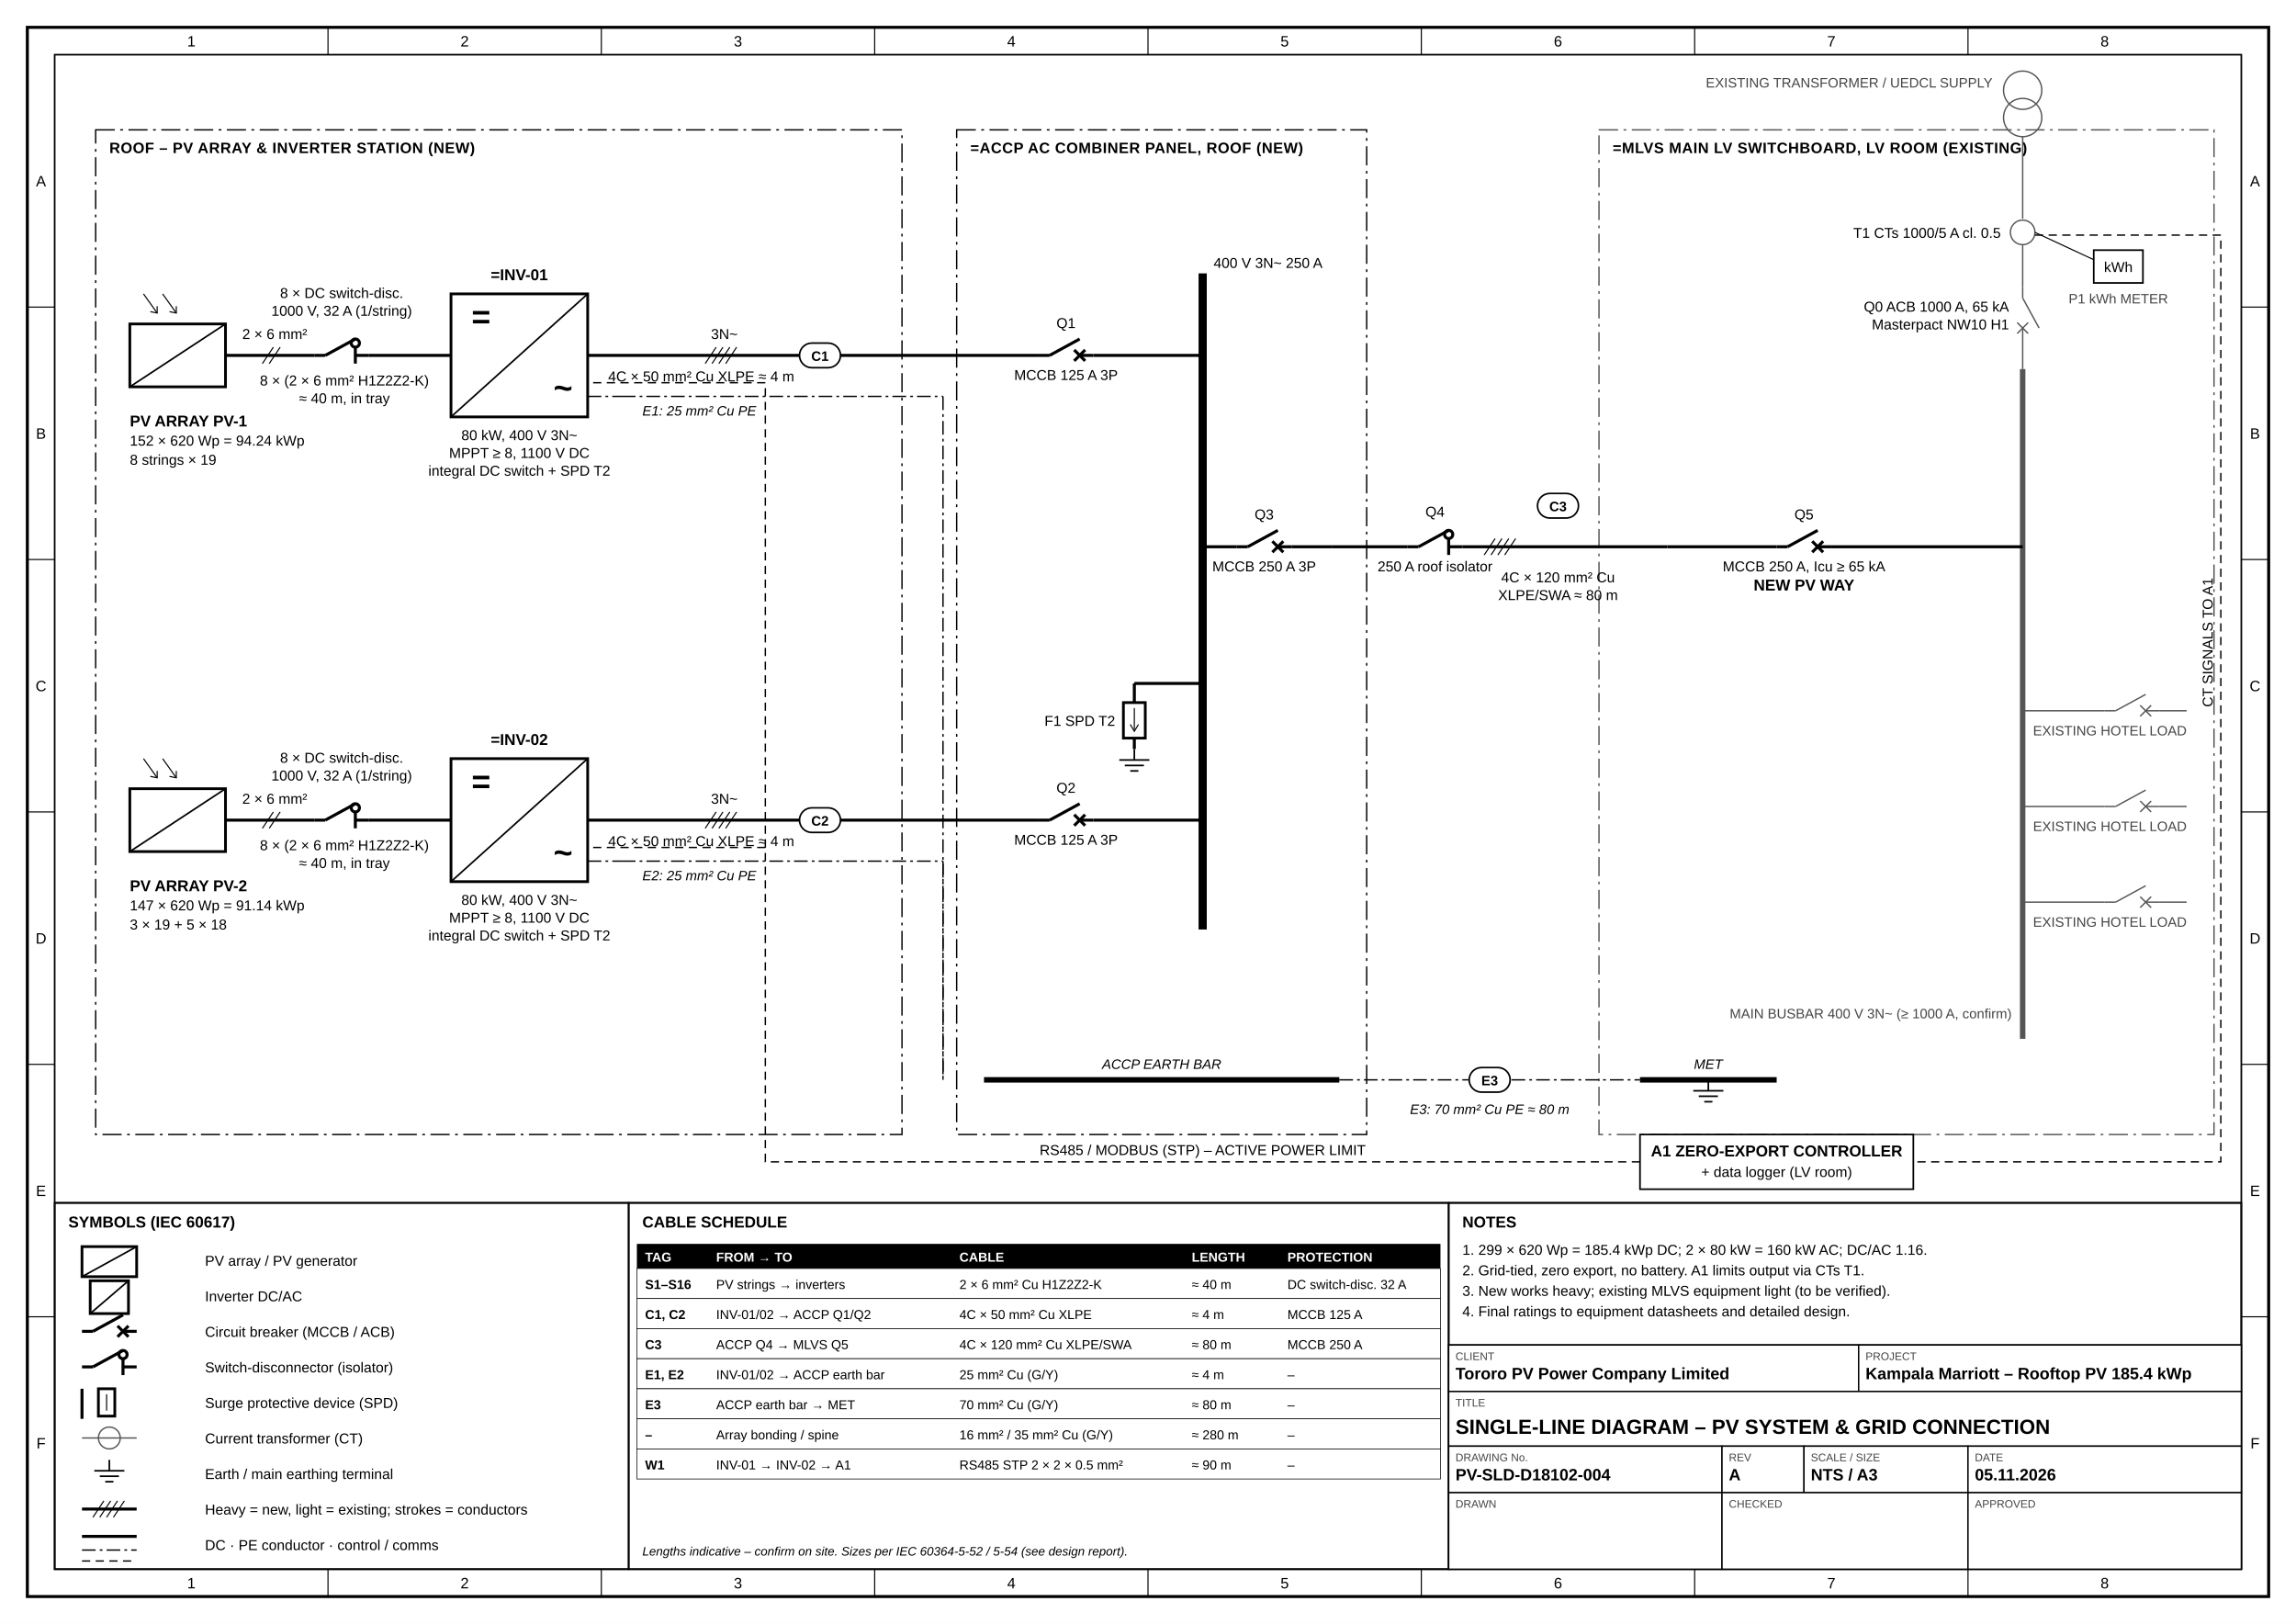
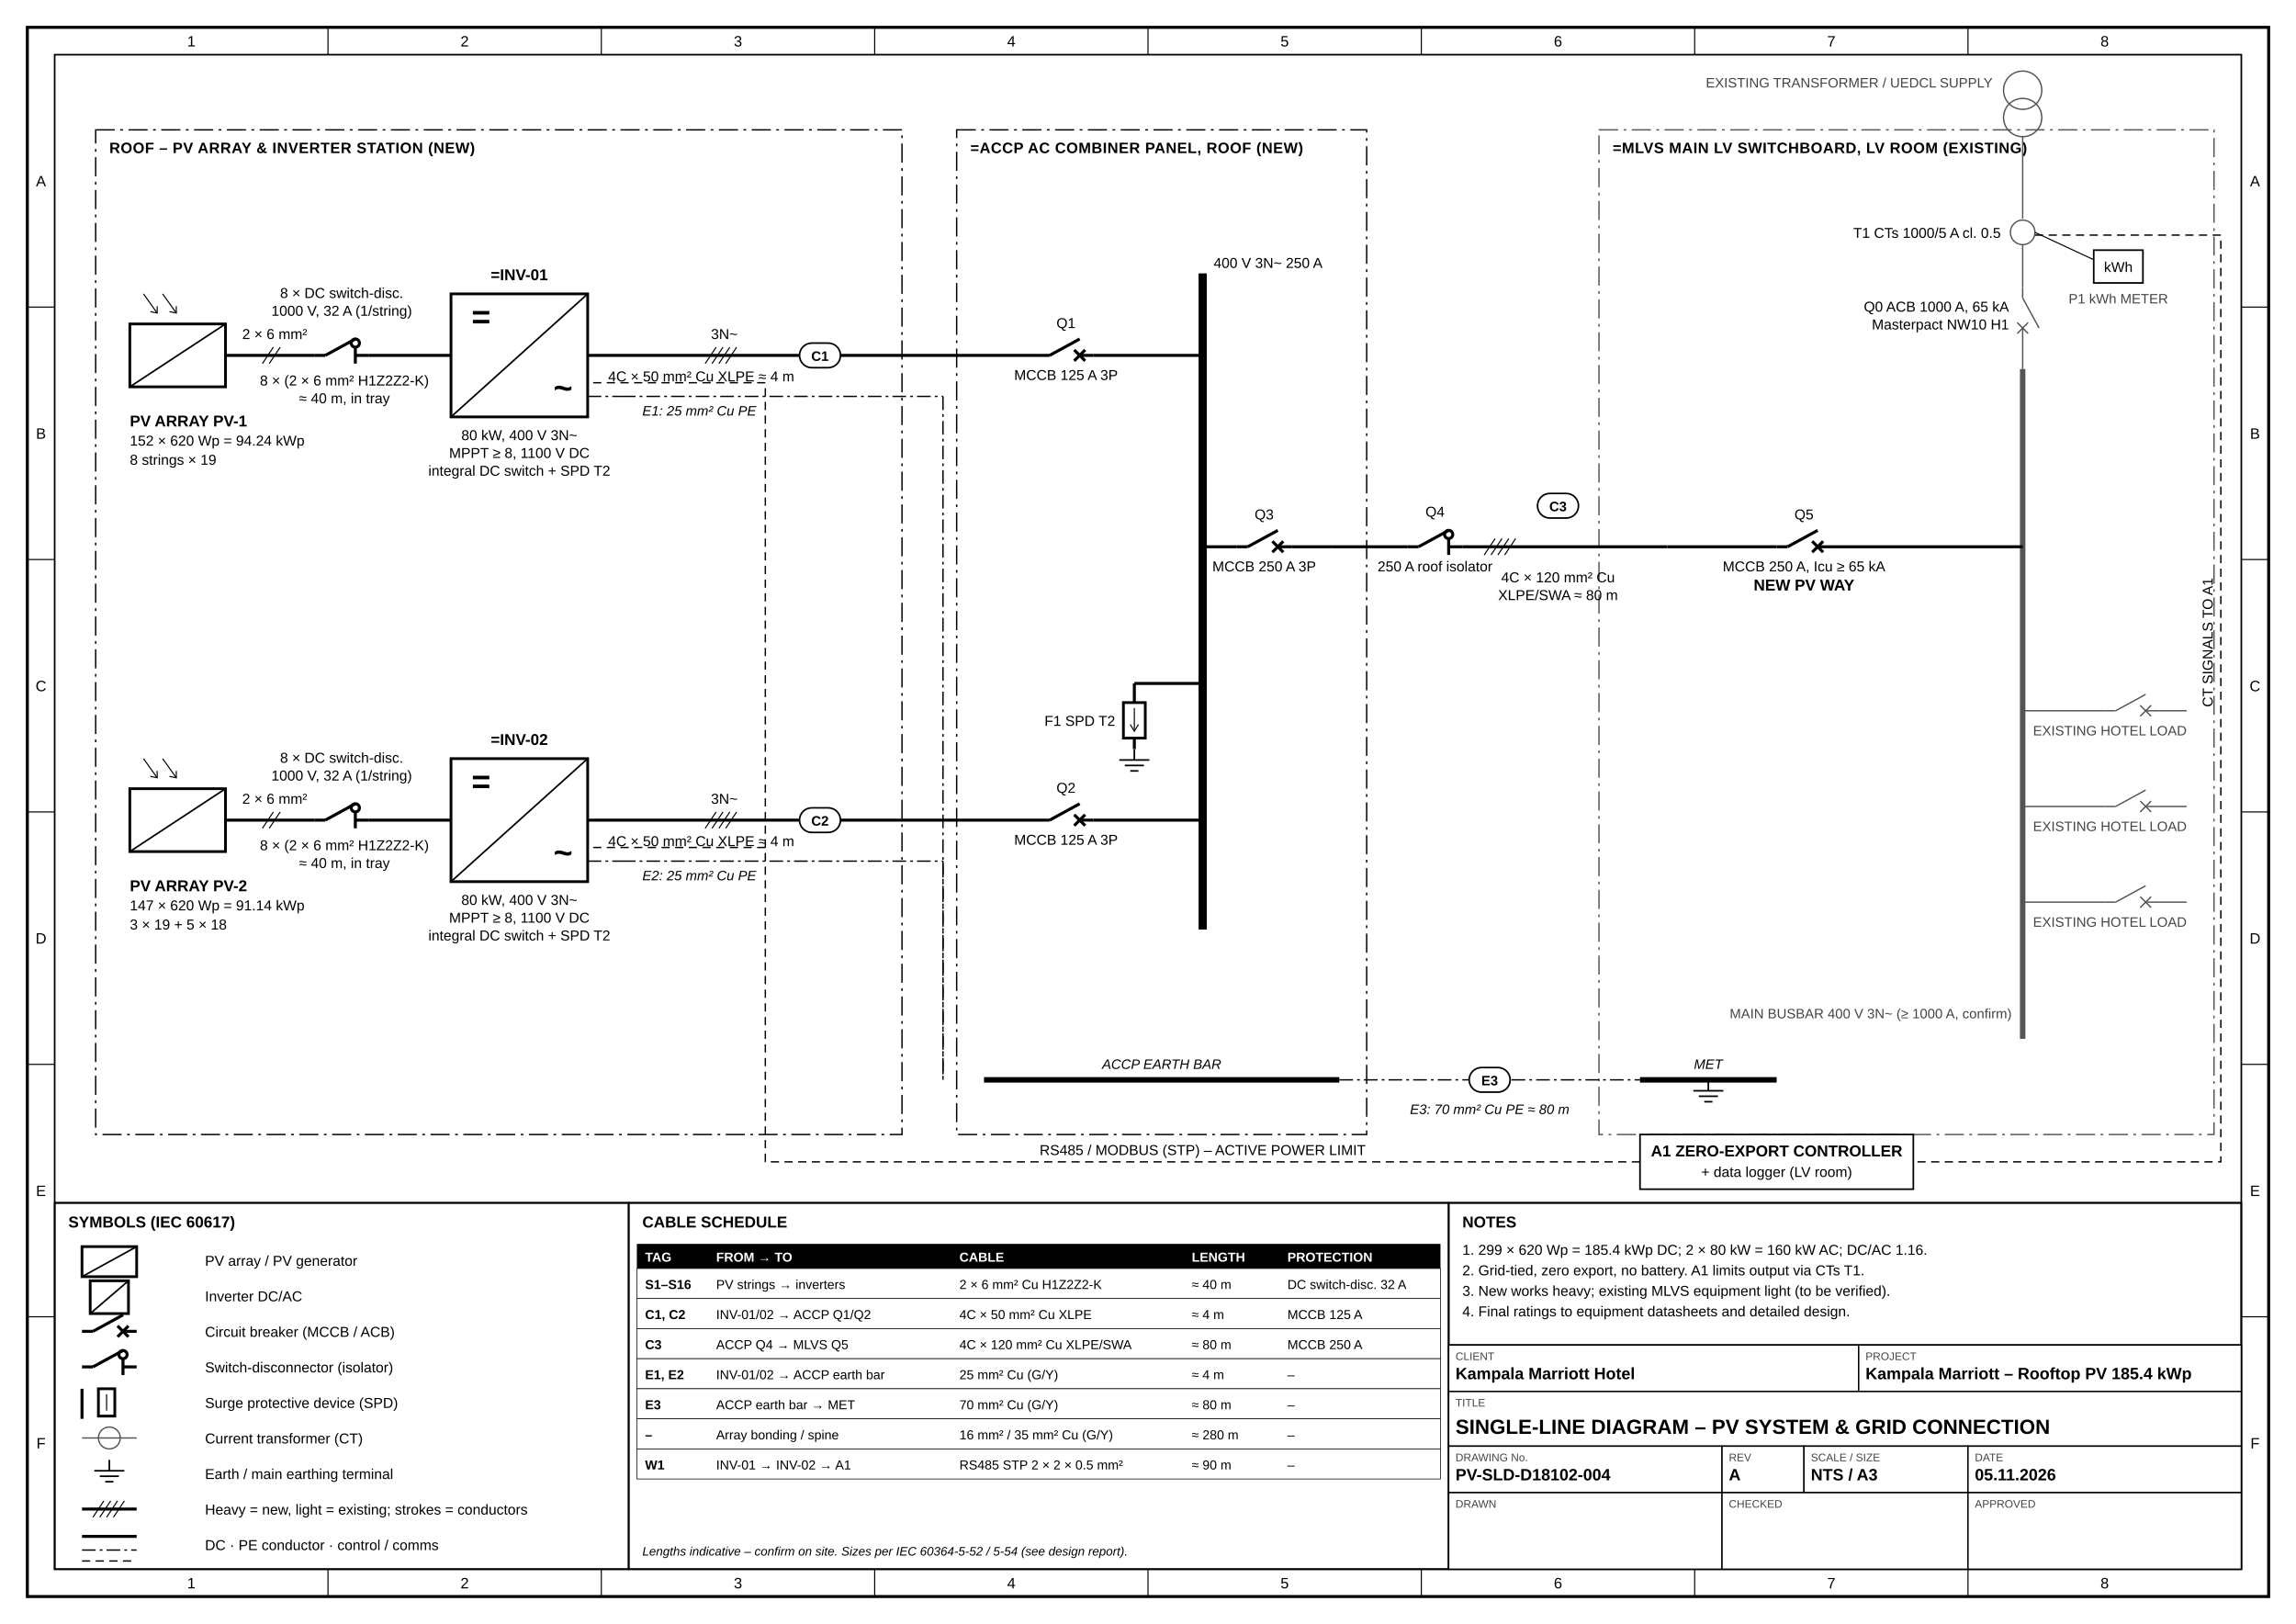
<svg xmlns="http://www.w3.org/2000/svg" viewBox="0 0 1680 1188" width="1680" height="1188" class="sld">
  <style>
.sld text { font-family: Arial, Helvetica, sans-serif; fill: #000; }
.sld .frame { fill: #fff; stroke: #000; stroke-width: 2.2; }
.sld .frame2 { fill: none; stroke: #000; stroke-width: 1.2; }
.sld .grid { font-size: 11px; }
.sld .ln { fill: none; stroke: #000; stroke-width: 1.2; }
.sld .lnh { fill: none; stroke: #000; stroke-width: 2.2; }
.sld .lnx { fill: none; stroke: #555; stroke-width: 1; }
.sld .thin { fill: none; stroke: #000; stroke-width: 0.8; }
.sld .dc { fill: none; stroke: #000; stroke-width: 2.2; }
.sld .bus { stroke: #000; stroke-width: 6; }
.sld .busx { stroke: #555; stroke-width: 4; }
.sld .pe { fill: none; stroke: #000; stroke-width: 1; stroke-dasharray: 10 3 2 3; }
.sld .pebar { stroke: #000; stroke-width: 4; }
.sld .comm { fill: none; stroke: #000; stroke-width: 1; stroke-dasharray: 6 4; }
.sld .box { fill: #fff; stroke: #000; stroke-width: 1.2; }
.sld .boxh { fill: #fff; stroke: #000; stroke-width: 2; }
.sld .encl { fill: none; stroke: #000; stroke-width: 1; stroke-dasharray: 14 4 2 4; }
.sld .enclx { fill: none; stroke: #555; stroke-width: 1; stroke-dasharray: 14 4 2 4; }
.sld .tag { fill: #fff; stroke: #000; stroke-width: 1.2; }
.sld .tagt { font-size: 10px; font-weight: 700; }
.sld .t, .sld .ts { font-size: 10.5px; }
.sld .tsx { font-size: 10px; fill: #444 !important; }
.sld .tspe { font-size: 10px; font-style: italic; }
.sld .tb { font-size: 11.5px; font-weight: 700; }
.sld .enc { font-size: 11px; font-weight: 700; letter-spacing: .03em; }
.sld .sym { font-size: 24px; font-weight: 700; }
.sld .thead { fill: #000; }
.sld .th { font-size: 9.5px; font-weight: 700; fill: #fff !important; }
.sld .trow { fill: #fff; stroke: #000; stroke-width: 0.5; }
.sld .td { font-size: 9.5px; }
.sld .tdb { font-size: 9.5px; font-weight: 700; }
.sld .note { font-size: 9px; font-style: italic; }
.sld .cell { fill: #fff; stroke: #000; stroke-width: 1; }
.sld .lbl { font-size: 8px; fill: #444 !important; }
.sld .val { font-size: 12px; font-weight: 700; }
.sld .big { font-size: 15px; font-weight: 700; }
</style>
  <rect width="1680" height="1188" fill="#fff" />
  <rect class="frame" x="20" y="20" width="1640" height="1148" />
  <rect class="frame2" x="40" y="40" width="1600" height="1108" />
  <text class="grid" x="140.0" y="34" text-anchor="middle">1</text>
  <text class="grid" x="140.0" y="1162" text-anchor="middle">1</text>
  <text class="grid" x="340.0" y="34" text-anchor="middle">2</text>
  <text class="grid" x="340.0" y="1162" text-anchor="middle">2</text>
  <line class="thin" x1="240.0" y1="20" x2="240.0" y2="40" />
  <line class="thin" x1="240.0" y1="1148" x2="240.0" y2="1168" />
  <text class="grid" x="540.0" y="34" text-anchor="middle">3</text>
  <text class="grid" x="540.0" y="1162" text-anchor="middle">3</text>
  <line class="thin" x1="440.0" y1="20" x2="440.0" y2="40" />
  <line class="thin" x1="440.0" y1="1148" x2="440.0" y2="1168" />
  <text class="grid" x="740.0" y="34" text-anchor="middle">4</text>
  <text class="grid" x="740.0" y="1162" text-anchor="middle">4</text>
  <line class="thin" x1="640.0" y1="20" x2="640.0" y2="40" />
  <line class="thin" x1="640.0" y1="1148" x2="640.0" y2="1168" />
  <text class="grid" x="940.0" y="34" text-anchor="middle">5</text>
  <text class="grid" x="940.0" y="1162" text-anchor="middle">5</text>
  <line class="thin" x1="840.0" y1="20" x2="840.0" y2="40" />
  <line class="thin" x1="840.0" y1="1148" x2="840.0" y2="1168" />
  <text class="grid" x="1140.0" y="34" text-anchor="middle">6</text>
  <text class="grid" x="1140.0" y="1162" text-anchor="middle">6</text>
  <line class="thin" x1="1040.0" y1="20" x2="1040.0" y2="40" />
  <line class="thin" x1="1040.0" y1="1148" x2="1040.0" y2="1168" />
  <text class="grid" x="1340.0" y="34" text-anchor="middle">7</text>
  <text class="grid" x="1340.0" y="1162" text-anchor="middle">7</text>
  <line class="thin" x1="1240.0" y1="20" x2="1240.0" y2="40" />
  <line class="thin" x1="1240.0" y1="1148" x2="1240.0" y2="1168" />
  <text class="grid" x="1540.0" y="34" text-anchor="middle">8</text>
  <text class="grid" x="1540.0" y="1162" text-anchor="middle">8</text>
  <line class="thin" x1="1440.0" y1="20" x2="1440.0" y2="40" />
  <line class="thin" x1="1440.0" y1="1148" x2="1440.0" y2="1168" />
  <text class="grid" x="30" y="136.333" text-anchor="middle">A</text>
  <text class="grid" x="1650" y="136.333" text-anchor="middle">A</text>
  <text class="grid" x="30" y="321.0" text-anchor="middle">B</text>
  <text class="grid" x="1650" y="321.0" text-anchor="middle">B</text>
  <line class="thin" x1="20" y1="224.667" x2="40" y2="224.667" />
  <line class="thin" x1="1640" y1="224.667" x2="1660" y2="224.667" />
  <text class="grid" x="30" y="505.667" text-anchor="middle">C</text>
  <text class="grid" x="1650" y="505.667" text-anchor="middle">C</text>
  <line class="thin" x1="20" y1="409.333" x2="40" y2="409.333" />
  <line class="thin" x1="1640" y1="409.333" x2="1660" y2="409.333" />
  <text class="grid" x="30" y="690.333" text-anchor="middle">D</text>
  <text class="grid" x="1650" y="690.333" text-anchor="middle">D</text>
  <line class="thin" x1="20" y1="594.0" x2="40" y2="594.0" />
  <line class="thin" x1="1640" y1="594.0" x2="1660" y2="594.0" />
  <text class="grid" x="30" y="875.0" text-anchor="middle">E</text>
  <text class="grid" x="1650" y="875.0" text-anchor="middle">E</text>
  <line class="thin" x1="20" y1="778.667" x2="40" y2="778.667" />
  <line class="thin" x1="1640" y1="778.667" x2="1660" y2="778.667" />
  <text class="grid" x="30" y="1059.667" text-anchor="middle">F</text>
  <text class="grid" x="1650" y="1059.667" text-anchor="middle">F</text>
  <line class="thin" x1="20" y1="963.333" x2="40" y2="963.333" />
  <line class="thin" x1="1640" y1="963.333" x2="1660" y2="963.333" />
  <line class="frame2" x1="40" y1="880" x2="1640" y2="880" />
  <rect class="encl" x="70" y="95" width="590" height="735" />
  <text class="enc" x="80" y="112" text-anchor="start">ROOF – PV ARRAY &amp; INVERTER STATION (NEW)</text>
  <rect class="encl" x="700" y="95" width="300" height="735" />
  <text class="enc" x="710" y="112" text-anchor="start">=ACCP  AC COMBINER PANEL, ROOF (NEW)</text>
  <rect class="enclx" x="1170" y="95" width="450" height="735" />
  <text class="enc" x="1180" y="112" text-anchor="start">=MLVS  MAIN LV SWITCHBOARD, LV ROOM (EXISTING)</text>
  <rect class="boxh" x="95" y="237" width="70" height="46" />
  <line class="ln" x1="95" y1="283" x2="165" y2="237" />
  <line class="thin" x1="105" y1="215" x2="115" y2="229" />
  <polyline class="thin" points="110,228 115,229 115,224" />
  <line class="thin" x1="119" y1="215" x2="129" y2="229" />
  <polyline class="thin" points="124,228 129,229 129,224" />
  <text class="tb" x="95" y="312" text-anchor="start">PV ARRAY PV-1</text>
  <text class="ts" x="95" y="326" text-anchor="start">152 × 620 Wp = 94.24 kWp</text>
  <text class="ts" x="95" y="340" text-anchor="start">8 strings × 19</text>
  <line class="dc" x1="165" y1="260" x2="230" y2="260" />
  <line class="thin" x1="192" y1="266" x2="200" y2="254" />
  <line class="thin" x1="197" y1="266" x2="205" y2="254" />
  <text class="ts" x="201.0" y="248" text-anchor="middle">2 × 6 mm²</text>
  <line class="lnh" x1="230" y1="260" x2="238" y2="260" />
  <line class="lnh" x1="238" y1="260" x2="260" y2="248" />
  <line class="lnh" x1="260" y1="260" x2="270" y2="260" />
  <line class="lnh" x1="260" y1="254" x2="260" y2="266" />
  <circle class="lnh" cx="260" cy="251" r="3" />
  <line class="dc" x1="270" y1="260" x2="330" y2="260" />
  <text class="ts" x="250" y="218" text-anchor="middle">8 × DC switch-disc.</text>
  <text class="ts" x="250" y="231" text-anchor="middle">1000 V, 32 A (1/string)</text>
  <text class="ts" x="252" y="282" text-anchor="middle">8 × (2 × 6 mm² H1Z2Z2-K)</text>
  <text class="ts" x="252" y="295" text-anchor="middle">≈ 40 m, in tray</text>
  <rect class="boxh" x="330" y="215" width="100" height="90" />
  <line class="ln" x1="330" y1="305" x2="430" y2="215" />
  <text class="sym" x="345" y="240" text-anchor="start">=</text>
  <text class="sym" x="405" y="292" text-anchor="start">~</text>
  <text class="tb" x="380" y="205" text-anchor="middle">=INV-01</text>
  <text class="ts" x="380" y="322" text-anchor="middle">80 kW, 400 V 3N~</text>
  <text class="ts" x="380" y="335" text-anchor="middle">MPPT ≥ 8, 1100 V DC</text>
  <text class="ts" x="380" y="348" text-anchor="middle">integral DC switch + SPD T2</text>
  <rect class="boxh" x="95" y="577" width="70" height="46" />
  <line class="ln" x1="95" y1="623" x2="165" y2="577" />
  <line class="thin" x1="105" y1="555" x2="115" y2="569" />
  <polyline class="thin" points="110,568 115,569 115,564" />
  <line class="thin" x1="119" y1="555" x2="129" y2="569" />
  <polyline class="thin" points="124,568 129,569 129,564" />
  <text class="tb" x="95" y="652" text-anchor="start">PV ARRAY PV-2</text>
  <text class="ts" x="95" y="666" text-anchor="start">147 × 620 Wp = 91.14 kWp</text>
  <text class="ts" x="95" y="680" text-anchor="start">3 × 19 + 5 × 18</text>
  <line class="dc" x1="165" y1="600" x2="230" y2="600" />
  <line class="thin" x1="192" y1="606" x2="200" y2="594" />
  <line class="thin" x1="197" y1="606" x2="205" y2="594" />
  <text class="ts" x="201.0" y="588" text-anchor="middle">2 × 6 mm²</text>
  <line class="lnh" x1="230" y1="600" x2="238" y2="600" />
  <line class="lnh" x1="238" y1="600" x2="260" y2="588" />
  <line class="lnh" x1="260" y1="600" x2="270" y2="600" />
  <line class="lnh" x1="260" y1="594" x2="260" y2="606" />
  <circle class="lnh" cx="260" cy="591" r="3" />
  <line class="dc" x1="270" y1="600" x2="330" y2="600" />
  <text class="ts" x="250" y="558" text-anchor="middle">8 × DC switch-disc.</text>
  <text class="ts" x="250" y="571" text-anchor="middle">1000 V, 32 A (1/string)</text>
  <text class="ts" x="252" y="622" text-anchor="middle">8 × (2 × 6 mm² H1Z2Z2-K)</text>
  <text class="ts" x="252" y="635" text-anchor="middle">≈ 40 m, in tray</text>
  <rect class="boxh" x="330" y="555" width="100" height="90" />
  <line class="ln" x1="330" y1="645" x2="430" y2="555" />
  <text class="sym" x="345" y="580" text-anchor="start">=</text>
  <text class="sym" x="405" y="632" text-anchor="start">~</text>
  <text class="tb" x="380" y="545" text-anchor="middle">=INV-02</text>
  <text class="ts" x="380" y="662" text-anchor="middle">80 kW, 400 V 3N~</text>
  <text class="ts" x="380" y="675" text-anchor="middle">MPPT ≥ 8, 1100 V DC</text>
  <text class="ts" x="380" y="688" text-anchor="middle">integral DC switch + SPD T2</text>
  <line class="lnh" x1="430" y1="260" x2="760" y2="260" />
  <line class="thin" x1="516" y1="266" x2="524" y2="254" />
  <line class="thin" x1="521" y1="266" x2="529" y2="254" />
  <line class="thin" x1="526" y1="266" x2="534" y2="254" />
  <line class="thin" x1="531" y1="266" x2="539" y2="254" />
  <text class="ts" x="530.0" y="248" text-anchor="middle">3N~</text>
  <rect class="tag" x="585" y="251" width="30" height="18" rx="9" />
  <text class="tagt" x="600" y="264" text-anchor="middle">C1</text>
  <text class="ts" x="445" y="279" text-anchor="start">4C × 50 mm² Cu XLPE ≈ 4 m</text>
  <line class="lnh" x1="760" y1="260" x2="768" y2="260" />
  <line class="lnh" x1="768" y1="260" x2="790" y2="248" />
  <line class="lnh" x1="790" y1="260" x2="800" y2="260" />
  <line class="lnh" x1="786" y1="256" x2="794" y2="264" />
  <line class="lnh" x1="786" y1="264" x2="794" y2="256" />
  <text class="ts" x="780" y="240" text-anchor="middle">Q1</text>
  <text class="ts" x="780" y="278" text-anchor="middle">MCCB 125 A 3P</text>
  <line class="lnh" x1="800" y1="260" x2="880" y2="260" />
  <line class="pe" x1="430" y1="290" x2="455" y2="290" />
  <line class="pe" x1="455" y1="290" x2="690" y2="290" />
  <text class="tspe" x="470" y="304" text-anchor="start">E1: 25 mm² Cu PE</text>
  <line class="lnh" x1="430" y1="600" x2="760" y2="600" />
  <line class="thin" x1="516" y1="606" x2="524" y2="594" />
  <line class="thin" x1="521" y1="606" x2="529" y2="594" />
  <line class="thin" x1="526" y1="606" x2="534" y2="594" />
  <line class="thin" x1="531" y1="606" x2="539" y2="594" />
  <text class="ts" x="530.0" y="588" text-anchor="middle">3N~</text>
  <rect class="tag" x="585" y="591" width="30" height="18" rx="9" />
  <text class="tagt" x="600" y="604" text-anchor="middle">C2</text>
  <text class="ts" x="445" y="619" text-anchor="start">4C × 50 mm² Cu XLPE ≈ 4 m</text>
  <line class="lnh" x1="760" y1="600" x2="768" y2="600" />
  <line class="lnh" x1="768" y1="600" x2="790" y2="588" />
  <line class="lnh" x1="790" y1="600" x2="800" y2="600" />
  <line class="lnh" x1="786" y1="596" x2="794" y2="604" />
  <line class="lnh" x1="786" y1="604" x2="794" y2="596" />
  <text class="ts" x="780" y="580" text-anchor="middle">Q2</text>
  <text class="ts" x="780" y="618" text-anchor="middle">MCCB 125 A 3P</text>
  <line class="lnh" x1="800" y1="600" x2="880" y2="600" />
  <line class="pe" x1="430" y1="630" x2="455" y2="630" />
  <line class="pe" x1="455" y1="630" x2="690" y2="630" />
  <text class="tspe" x="470" y="644" text-anchor="start">E2: 25 mm² Cu PE</text>
  <line class="pe" x1="690" y1="290" x2="690" y2="790" />
  <line class="pe" x1="690" y1="630" x2="690" y2="790" />
  <line class="bus" x1="880" y1="200" x2="880" y2="680" />
  <text class="ts" x="888" y="196" text-anchor="start">400 V 3N~ 250 A</text>
  <line class="lnh" x1="880" y1="500" x2="830" y2="500" />
  <line class="lnh" x1="830" y1="500" x2="830" y2="514" />
  <rect class="boxh" x="822" y="514" width="16" height="26" />
  <line class="thin" x1="830" y1="518" x2="830" y2="534" />
  <polyline class="thin" points="827,530 830,535 833,530" />
  <line class="lnh" x1="830" y1="540" x2="830" y2="548" />
  <line class="ln" x1="830" y1="548" x2="830" y2="556" />
  <line class="ln" x1="819" y1="556" x2="841" y2="556" />
  <line class="ln" x1="823" y1="560" x2="837" y2="560" />
  <line class="ln" x1="827" y1="564" x2="833" y2="564" />
  <text class="ts" x="816" y="531" text-anchor="end">F1 SPD T2</text>
  <line class="lnh" x1="880" y1="400" x2="905" y2="400" />
  <line class="lnh" x1="905" y1="400" x2="913" y2="400" />
  <line class="lnh" x1="913" y1="400" x2="935" y2="388" />
  <line class="lnh" x1="935" y1="400" x2="945" y2="400" />
  <line class="lnh" x1="931" y1="396" x2="939" y2="404" />
  <line class="lnh" x1="931" y1="404" x2="939" y2="396" />
  <text class="ts" x="925" y="380" text-anchor="middle">Q3</text>
  <text class="ts" x="925" y="418" text-anchor="middle">MCCB 250 A 3P</text>
  <line class="lnh" x1="945" y1="400" x2="975" y2="400" />
  <line class="lnh" x1="975" y1="400" x2="1030" y2="400" />
  <line class="lnh" x1="1030" y1="400" x2="1038" y2="400" />
  <line class="lnh" x1="1038" y1="400" x2="1060" y2="388" />
  <line class="lnh" x1="1060" y1="400" x2="1070" y2="400" />
  <line class="lnh" x1="1060" y1="394" x2="1060" y2="406" />
  <circle class="lnh" cx="1060" cy="391" r="3" />
  <text class="ts" x="1050" y="378" text-anchor="middle">Q4</text>
  <text class="ts" x="1050" y="418" text-anchor="middle">250 A roof isolator</text>
  <line class="lnh" x1="1070" y1="400" x2="1220" y2="400" />
  <line class="thin" x1="1086" y1="406" x2="1094" y2="394" />
  <line class="thin" x1="1091" y1="406" x2="1099" y2="394" />
  <line class="thin" x1="1096" y1="406" x2="1104" y2="394" />
  <line class="thin" x1="1101" y1="406" x2="1109" y2="394" />
  <rect class="tag" x="1125" y="361" width="30" height="18" rx="9" />
  <text class="tagt" x="1140" y="374" text-anchor="middle">C3</text>
  <text class="ts" x="1140" y="426" text-anchor="middle">4C × 120 mm² Cu</text>
  <text class="ts" x="1140" y="439" text-anchor="middle">XLPE/SWA ≈ 80 m</text>
  <line class="pebar" x1="720" y1="790" x2="980" y2="790" />
  <text class="tspe" x="850" y="782" text-anchor="middle">ACCP EARTH BAR</text>
  <circle class="lnx" cx="1480" cy="66" r="14" />
  <circle class="lnx" cx="1480" cy="86" r="14" />
  <text class="tsx" x="1458" y="64" text-anchor="end">EXISTING TRANSFORMER / UEDCL SUPPLY</text>
  <line class="lnx" x1="1480" y1="100" x2="1480" y2="160" />
  <circle class="lnx" cx="1480" cy="170" r="9" />
  <text class="ts" x="1464" y="174" text-anchor="end">T1 CTs 1000/5 A cl. 0.5</text>
  <line class="lnx" x1="1480" y1="179" x2="1480" y2="210" />
  <rect class="box" x="1532" y="183" width="36" height="24" />
  <text class="ts" x="1550" y="199" text-anchor="middle">kWh</text>
  <line class="thin" x1="1489" y1="170" x2="1532" y2="190" />
  <text class="tsx" x="1550" y="222" text-anchor="middle">P1 kWh METER</text>
  <line class="lnx" x1="1480" y1="210" x2="1480" y2="218" />
  <line class="lnx" x1="1480" y1="218" x2="1492" y2="240" />
  <line class="lnx" x1="1480" y1="240" x2="1480" y2="250" />
  <line class="lnx" x1="1476" y1="236" x2="1484" y2="244" />
  <line class="lnx" x1="1476" y1="244" x2="1484" y2="236" />
  <text class="ts" x="1470" y="228" text-anchor="end">Q0 ACB 1000 A, 65 kA</text>
  <text class="ts" x="1470" y="241" text-anchor="end">Masterpact NW10 H1</text>
  <line class="lnx" x1="1480" y1="250" x2="1480" y2="270" />
  <line class="busx" x1="1480" y1="270" x2="1480" y2="760" />
  <text class="tsx" x="1472" y="745" text-anchor="end">MAIN BUSBAR 400 V 3N~ (≥ 1000 A, confirm)</text>
  <line class="lnh" x1="1220" y1="400" x2="1300" y2="400" />
  <line class="lnh" x1="1300" y1="400" x2="1308" y2="400" />
  <line class="lnh" x1="1308" y1="400" x2="1330" y2="388" />
  <line class="lnh" x1="1330" y1="400" x2="1340" y2="400" />
  <line class="lnh" x1="1326" y1="396" x2="1334" y2="404" />
  <line class="lnh" x1="1326" y1="404" x2="1334" y2="396" />
  <text class="ts" x="1320" y="380" text-anchor="middle">Q5</text>
  <text class="ts" x="1320" y="418" text-anchor="middle">MCCB 250 A, Icu ≥ 65 kA</text>
  <line class="lnh" x1="1340" y1="400" x2="1480" y2="400" />
  <text class="tb" x="1320" y="432" text-anchor="middle">NEW PV WAY</text>
  <line class="lnx" x1="1480" y1="520" x2="1540" y2="520" />
  <line class="lnx" x1="1540" y1="520" x2="1548" y2="520" />
  <line class="lnx" x1="1548" y1="520" x2="1570" y2="508" />
  <line class="lnx" x1="1570" y1="520" x2="1580" y2="520" />
  <line class="lnx" x1="1566" y1="516" x2="1574" y2="524" />
  <line class="lnx" x1="1566" y1="524" x2="1574" y2="516" />
  <line class="lnx" x1="1580" y1="520" x2="1600" y2="520" />
  <text class="tsx" x="1600" y="538" text-anchor="end">EXISTING HOTEL LOAD</text>
  <line class="lnx" x1="1480" y1="590" x2="1540" y2="590" />
  <line class="lnx" x1="1540" y1="590" x2="1548" y2="590" />
  <line class="lnx" x1="1548" y1="590" x2="1570" y2="578" />
  <line class="lnx" x1="1570" y1="590" x2="1580" y2="590" />
  <line class="lnx" x1="1566" y1="586" x2="1574" y2="594" />
  <line class="lnx" x1="1566" y1="594" x2="1574" y2="586" />
  <line class="lnx" x1="1580" y1="590" x2="1600" y2="590" />
  <text class="tsx" x="1600" y="608" text-anchor="end">EXISTING HOTEL LOAD</text>
  <line class="lnx" x1="1480" y1="660" x2="1540" y2="660" />
  <line class="lnx" x1="1540" y1="660" x2="1548" y2="660" />
  <line class="lnx" x1="1548" y1="660" x2="1570" y2="648" />
  <line class="lnx" x1="1570" y1="660" x2="1580" y2="660" />
  <line class="lnx" x1="1566" y1="656" x2="1574" y2="664" />
  <line class="lnx" x1="1566" y1="664" x2="1574" y2="656" />
  <line class="lnx" x1="1580" y1="660" x2="1600" y2="660" />
  <text class="tsx" x="1600" y="678" text-anchor="end">EXISTING HOTEL LOAD</text>
  <line class="pebar" x1="1200" y1="790" x2="1300" y2="790" />
  <text class="tspe" x="1250" y="782" text-anchor="middle">MET</text>
  <line class="ln" x1="1250" y1="790" x2="1250" y2="798" />
  <line class="ln" x1="1239" y1="798" x2="1261" y2="798" />
  <line class="ln" x1="1243" y1="802" x2="1257" y2="802" />
  <line class="ln" x1="1247" y1="806" x2="1253" y2="806" />
  <line class="pe" x1="980" y1="790" x2="1200" y2="790" />
  <rect class="tag" x="1075" y="781" width="30" height="18" rx="9" />
  <text class="tagt" x="1090" y="794" text-anchor="middle">E3</text>
  <text class="tspe" x="1090" y="815" text-anchor="middle">E3: 70 mm² Cu PE ≈ 80 m</text>
  <rect class="box" x="1200" y="830" width="200" height="40" />
  <text class="tb" x="1300" y="846" text-anchor="middle">A1 ZERO-EXPORT CONTROLLER</text>
  <text class="ts" x="1300" y="861" text-anchor="middle">+ data logger (LV room)</text>
  <polyline class="comm" points="1489,172 1625,172 1625,850 1400,850" />
  <text class="ts" x="1619" y="470" text-anchor="middle" transform="rotate(-90 1619 470)">CT SIGNALS TO A1</text>
  <polyline class="comm" points="1200,850 560,850 560,620 430,620" />
  <polyline class="comm" points="560,620 560,280 430,280" />
  <text class="ts" x="880" y="845" text-anchor="middle">RS485 / MODBUS (STP) – ACTIVE POWER LIMIT</text>
  <rect class="frame2" x="40" y="880" width="420" height="268" />
  <text class="tb" x="50" y="898" text-anchor="start">SYMBOLS (IEC 60617)</text>
  <rect class="boxh" x="60" y="912" width="40" height="22" />
  <line class="ln" x1="60" y1="934" x2="100" y2="912" />
  <text class="ts" x="150" y="926" text-anchor="start">PV array / PV generator</text>
  <rect class="boxh" x="66" y="937" width="28" height="24" />
  <line class="ln" x1="66" y1="961" x2="94" y2="937" />
  <text class="ts" x="150" y="952" text-anchor="start">Inverter DC/AC</text>
  <line class="lnh" x1="60" y1="974" x2="68" y2="974" />
  <line class="lnh" x1="68" y1="974" x2="90" y2="962" />
  <line class="lnh" x1="90" y1="974" x2="100" y2="974" />
  <line class="lnh" x1="86" y1="970" x2="94" y2="978" />
  <line class="lnh" x1="86" y1="978" x2="94" y2="970" />
  <text class="ts" x="150" y="978" text-anchor="start">Circuit breaker (MCCB / ACB)</text>
  <line class="lnh" x1="60" y1="1000" x2="68" y2="1000" />
  <line class="lnh" x1="68" y1="1000" x2="90" y2="988" />
  <line class="lnh" x1="90" y1="1000" x2="100" y2="1000" />
  <line class="lnh" x1="90" y1="994" x2="90" y2="1006" />
  <circle class="lnh" cx="90" cy="991" r="3" />
  <text class="ts" x="150" y="1004" text-anchor="start">Switch-disconnector (isolator)</text>
  <line class="lnh" x1="60" y1="1016" x2="60" y2="1038" />
  <rect class="boxh" x="72" y="1016" width="12" height="20" />
  <line class="thin" x1="78" y1="1020" x2="78" y2="1032" />
  <text class="ts" x="150" y="1030" text-anchor="start">Surge protective device (SPD)</text>
  <line class="lnx" x1="60" y1="1052" x2="100" y2="1052" />
  <circle class="lnx" cx="80" cy="1052" r="8" />
  <text class="ts" x="150" y="1056" text-anchor="start">Current transformer (CT)</text>
  <line class="ln" x1="80" y1="1068" x2="80" y2="1076" />
  <line class="ln" x1="69" y1="1076" x2="91" y2="1076" />
  <line class="ln" x1="73" y1="1080" x2="87" y2="1080" />
  <line class="ln" x1="77" y1="1084" x2="83" y2="1084" />
  <text class="ts" x="150" y="1082" text-anchor="start">Earth / main earthing terminal</text>
  <line class="lnh" x1="60" y1="1104" x2="100" y2="1104" />
  <line class="thin" x1="68" y1="1110" x2="76" y2="1098" />
  <line class="thin" x1="73" y1="1110" x2="81" y2="1098" />
  <line class="thin" x1="78" y1="1110" x2="86" y2="1098" />
  <line class="thin" x1="83" y1="1110" x2="91" y2="1098" />
  <text class="ts" x="150" y="1108" text-anchor="start">Heavy = new, light = existing; strokes = conductors</text>
  <line class="dc" x1="60" y1="1124" x2="100" y2="1124" />
  <line class="pe" x1="60" y1="1134" x2="100" y2="1134" />
  <line class="comm" x1="60" y1="1142" x2="100" y2="1142" />
  <text class="ts" x="150" y="1134" text-anchor="start">DC   ·   PE conductor   ·   control / comms</text>
  <rect class="frame2" x="460" y="880" width="600" height="268" />
  <text class="tb" x="470" y="898" text-anchor="start">CABLE SCHEDULE</text>
  <rect class="thead" x="466" y="910" width="588" height="18" />
  <text class="th" x="472" y="923" text-anchor="start">TAG</text>
  <text class="th" x="524" y="923" text-anchor="start">FROM → TO</text>
  <text class="th" x="702" y="923" text-anchor="start">CABLE</text>
  <text class="th" x="872" y="923" text-anchor="start">LENGTH</text>
  <text class="th" x="942" y="923" text-anchor="start">PROTECTION</text>
  <rect class="trow" x="466" y="928" width="588" height="22" />
  <text class="tdb" x="472" y="943" text-anchor="start">S1–S16</text>
  <text class="td" x="524" y="943" text-anchor="start">PV strings → inverters</text>
  <text class="td" x="702" y="943" text-anchor="start">2 × 6 mm² Cu H1Z2Z2-K</text>
  <text class="td" x="872" y="943" text-anchor="start">≈ 40 m</text>
  <text class="td" x="942" y="943" text-anchor="start">DC switch-disc. 32 A</text>
  <rect class="trow" x="466" y="950" width="588" height="22" />
  <text class="tdb" x="472" y="965" text-anchor="start">C1, C2</text>
  <text class="td" x="524" y="965" text-anchor="start">INV-01/02 → ACCP Q1/Q2</text>
  <text class="td" x="702" y="965" text-anchor="start">4C × 50 mm² Cu XLPE</text>
  <text class="td" x="872" y="965" text-anchor="start">≈ 4 m</text>
  <text class="td" x="942" y="965" text-anchor="start">MCCB 125 A</text>
  <rect class="trow" x="466" y="972" width="588" height="22" />
  <text class="tdb" x="472" y="987" text-anchor="start">C3</text>
  <text class="td" x="524" y="987" text-anchor="start">ACCP Q4 → MLVS Q5</text>
  <text class="td" x="702" y="987" text-anchor="start">4C × 120 mm² Cu XLPE/SWA</text>
  <text class="td" x="872" y="987" text-anchor="start">≈ 80 m</text>
  <text class="td" x="942" y="987" text-anchor="start">MCCB 250 A</text>
  <rect class="trow" x="466" y="994" width="588" height="22" />
  <text class="tdb" x="472" y="1009" text-anchor="start">E1, E2</text>
  <text class="td" x="524" y="1009" text-anchor="start">INV-01/02 → ACCP earth bar</text>
  <text class="td" x="702" y="1009" text-anchor="start">25 mm² Cu (G/Y)</text>
  <text class="td" x="872" y="1009" text-anchor="start">≈ 4 m</text>
  <text class="td" x="942" y="1009" text-anchor="start">–</text>
  <rect class="trow" x="466" y="1016" width="588" height="22" />
  <text class="tdb" x="472" y="1031" text-anchor="start">E3</text>
  <text class="td" x="524" y="1031" text-anchor="start">ACCP earth bar → MET</text>
  <text class="td" x="702" y="1031" text-anchor="start">70 mm² Cu (G/Y)</text>
  <text class="td" x="872" y="1031" text-anchor="start">≈ 80 m</text>
  <text class="td" x="942" y="1031" text-anchor="start">–</text>
  <rect class="trow" x="466" y="1038" width="588" height="22" />
  <text class="tdb" x="472" y="1053" text-anchor="start">–</text>
  <text class="td" x="524" y="1053" text-anchor="start">Array bonding / spine</text>
  <text class="td" x="702" y="1053" text-anchor="start">16 mm² / 35 mm² Cu (G/Y)</text>
  <text class="td" x="872" y="1053" text-anchor="start">≈ 280 m</text>
  <text class="td" x="942" y="1053" text-anchor="start">–</text>
  <rect class="trow" x="466" y="1060" width="588" height="22" />
  <text class="tdb" x="472" y="1075" text-anchor="start">W1</text>
  <text class="td" x="524" y="1075" text-anchor="start">INV-01 → INV-02 → A1</text>
  <text class="td" x="702" y="1075" text-anchor="start">RS485 STP 2 × 2 × 0.5 mm²</text>
  <text class="td" x="872" y="1075" text-anchor="start">≈ 90 m</text>
  <text class="td" x="942" y="1075" text-anchor="start">–</text>
  <text class="note" x="470" y="1138" text-anchor="start">Lengths indicative – confirm on site. Sizes per IEC 60364-5-52 / 5-54 (see design report).</text>
  <rect class="frame2" x="1060" y="880" width="580" height="268" />
  <text class="tb" x="1070" y="898" text-anchor="start">NOTES</text>
  <text class="ts" x="1070" y="918" text-anchor="start">1. 299 × 620 Wp = 185.4 kWp DC; 2 × 80 kW = 160 kW AC; DC/AC 1.16.</text>
  <text class="ts" x="1070" y="933" text-anchor="start">2. Grid-tied, zero export, no battery. A1 limits output via CTs T1.</text>
  <text class="ts" x="1070" y="948" text-anchor="start">3. New works heavy; existing MLVS equipment light (to be verified).</text>
  <text class="ts" x="1070" y="963" text-anchor="start">4. Final ratings to equipment datasheets and detailed design.</text>
  <line class="frame2" x1="1060" y1="984" x2="1640" y2="984" />
  <rect class="cell" x="1060" y="984" width="300" height="34" />
  <text class="lbl" x="1065" y="995" text-anchor="start">CLIENT</text>
-   <text class="val" x="1065" y="1009" text-anchor="start">Tororo PV Power Company Limited</text>
+   <text class="val" x="1065" y="1009" text-anchor="start">Kampala Marriott Hotel</text>
  <rect class="cell" x="1360" y="984" width="280" height="34" />
  <text class="lbl" x="1365" y="995" text-anchor="start">PROJECT</text>
  <text class="val" x="1365" y="1009" text-anchor="start">Kampala Marriott – Rooftop PV 185.4 kWp</text>
  <rect class="cell" x="1060" y="1018" width="580" height="40" />
  <text class="lbl" x="1065" y="1029" text-anchor="start">TITLE</text>
  <text class="big" x="1065" y="1049" text-anchor="start">SINGLE-LINE DIAGRAM – PV SYSTEM &amp; GRID CONNECTION</text>
  <rect class="cell" x="1060" y="1058" width="200" height="34" />
  <text class="lbl" x="1065" y="1069" text-anchor="start">DRAWING No.</text>
  <text class="val" x="1065" y="1083" text-anchor="start">PV-SLD-D18102-004</text>
  <rect class="cell" x="1260" y="1058" width="60" height="34" />
  <text class="lbl" x="1265" y="1069" text-anchor="start">REV</text>
  <text class="val" x="1265" y="1083" text-anchor="start">A</text>
  <rect class="cell" x="1320" y="1058" width="120" height="34" />
  <text class="lbl" x="1325" y="1069" text-anchor="start">SCALE / SIZE</text>
  <text class="val" x="1325" y="1083" text-anchor="start">NTS / A3</text>
  <rect class="cell" x="1440" y="1058" width="200" height="34" />
  <text class="lbl" x="1445" y="1069" text-anchor="start">DATE</text>
  <text class="val" x="1445" y="1083" text-anchor="start">05.11.2026</text>
  <rect class="cell" x="1060" y="1092" width="200" height="56" />
  <text class="lbl" x="1065" y="1103" text-anchor="start">DRAWN</text>
  <rect class="cell" x="1260" y="1092" width="180" height="56" />
  <text class="lbl" x="1265" y="1103" text-anchor="start">CHECKED</text>
  <rect class="cell" x="1440" y="1092" width="200" height="56" />
  <text class="lbl" x="1445" y="1103" text-anchor="start">APPROVED</text>
</svg>
